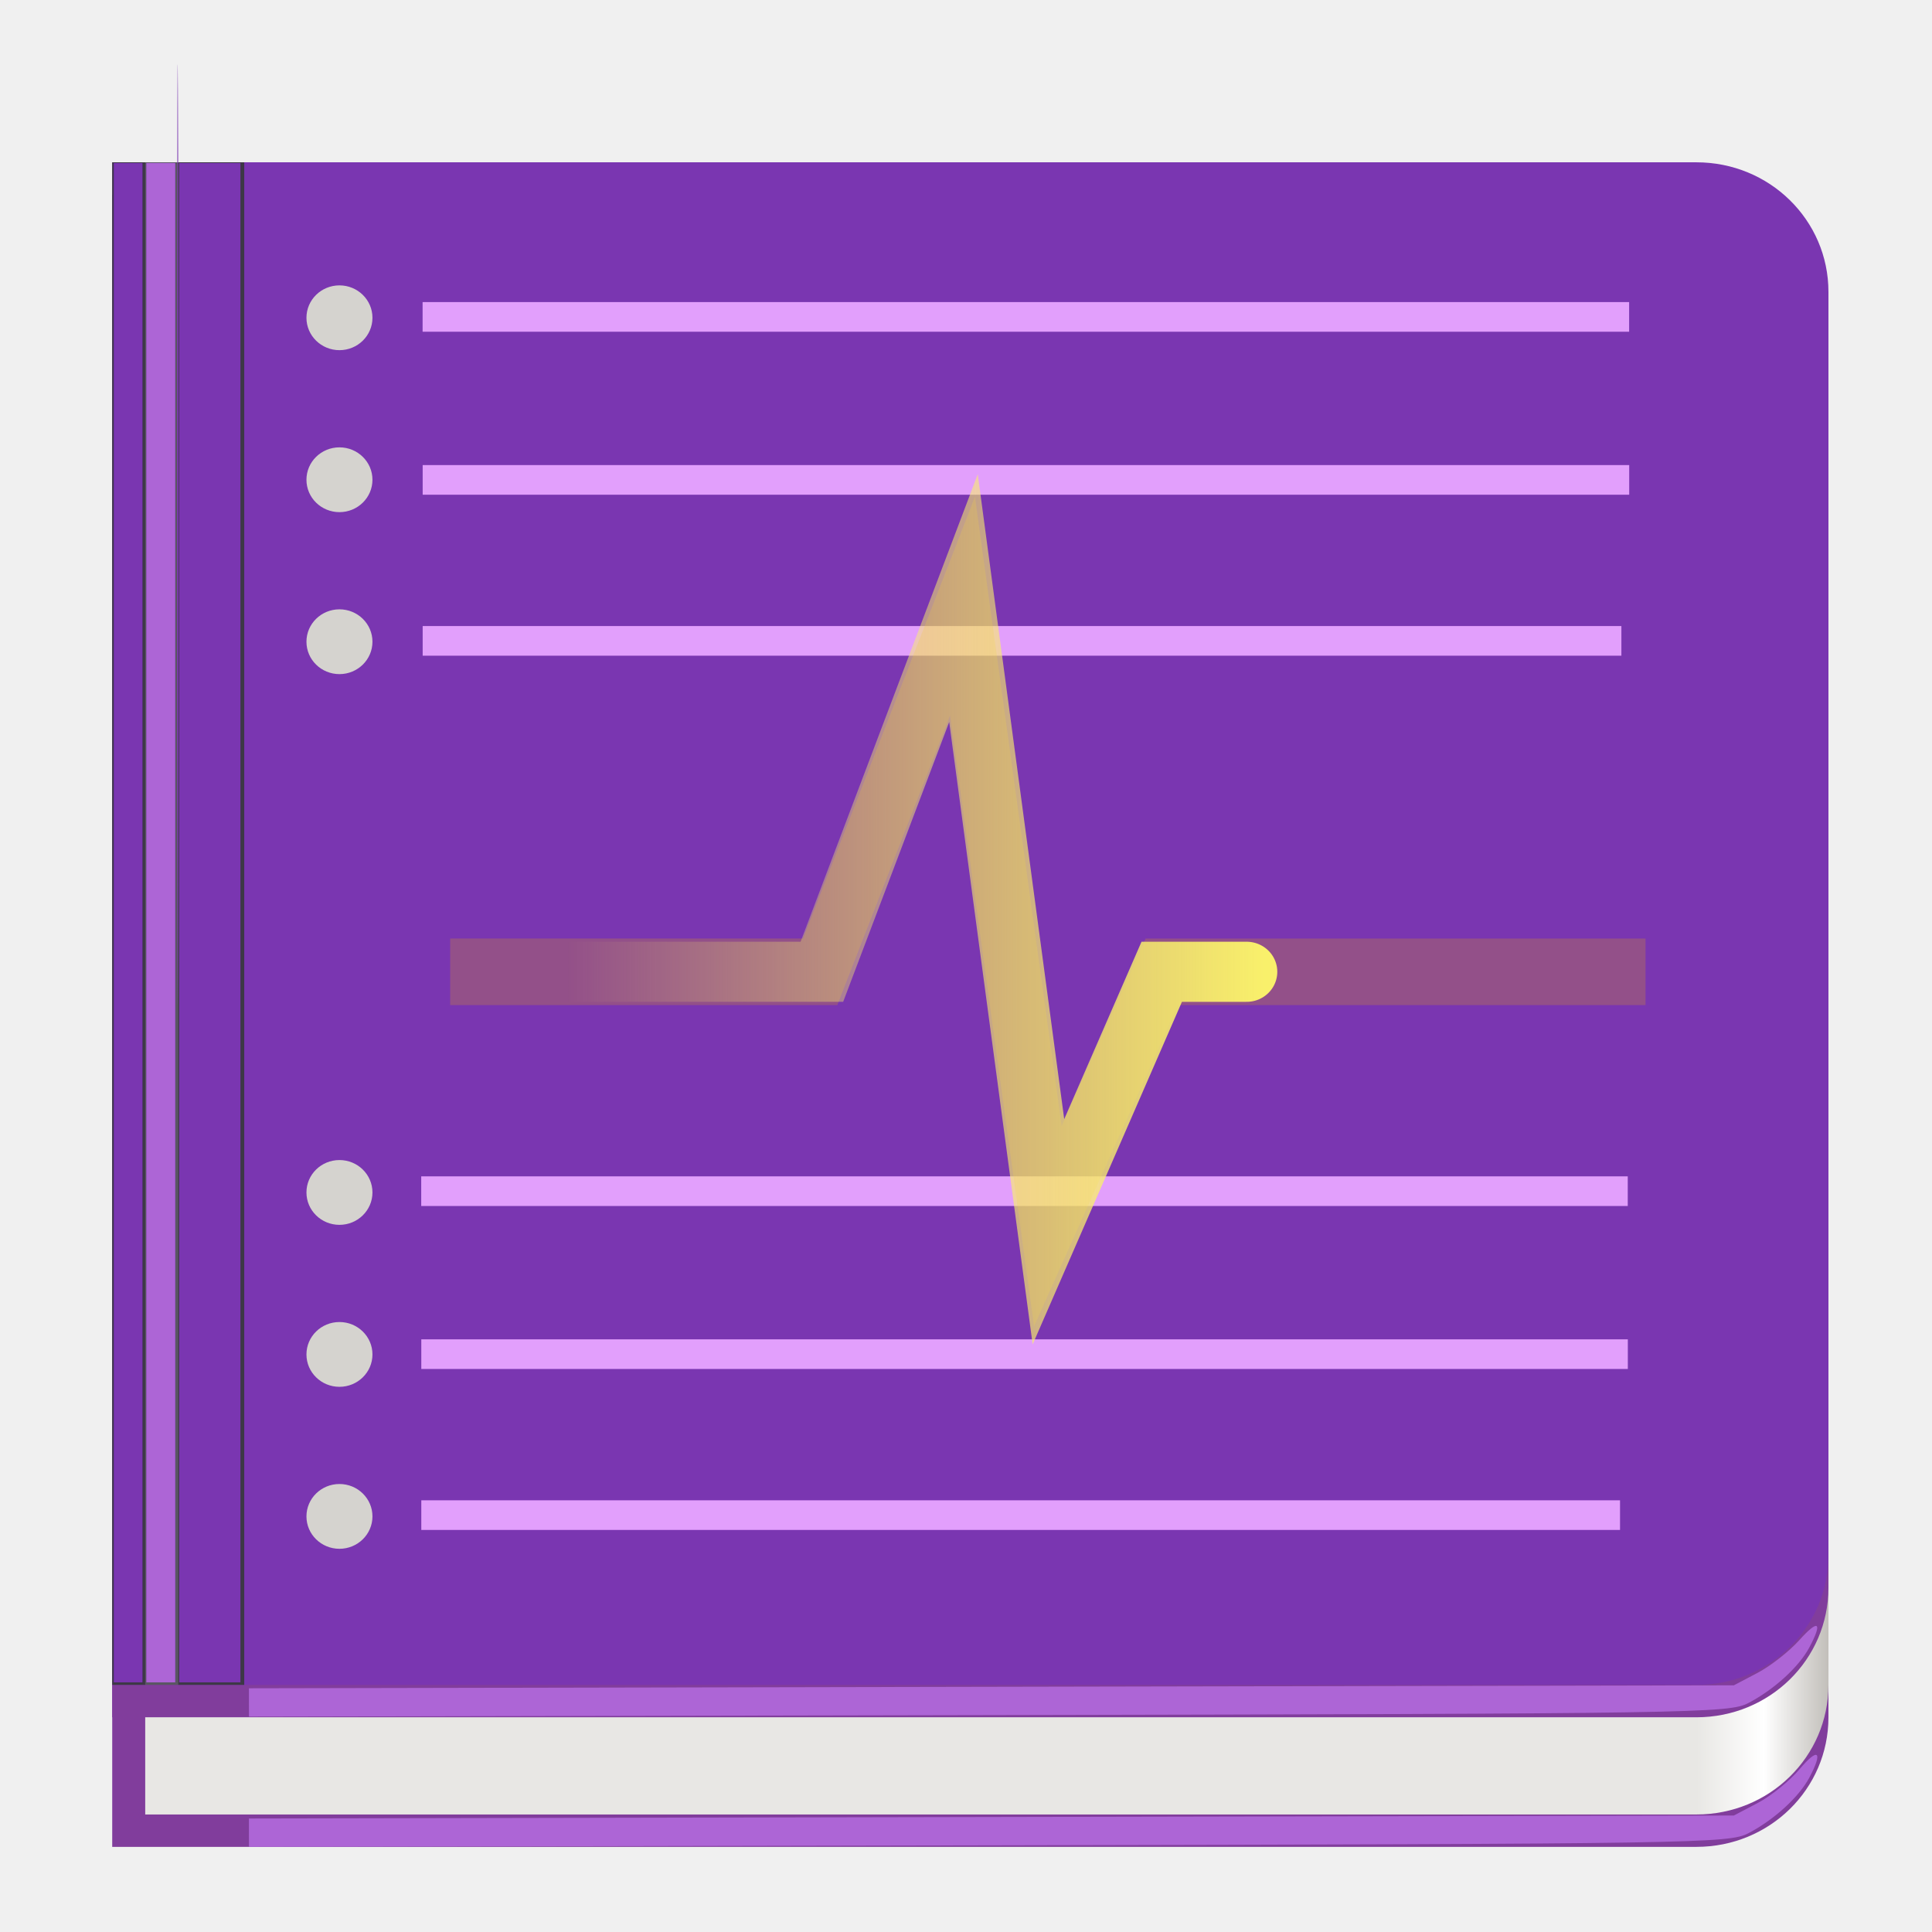
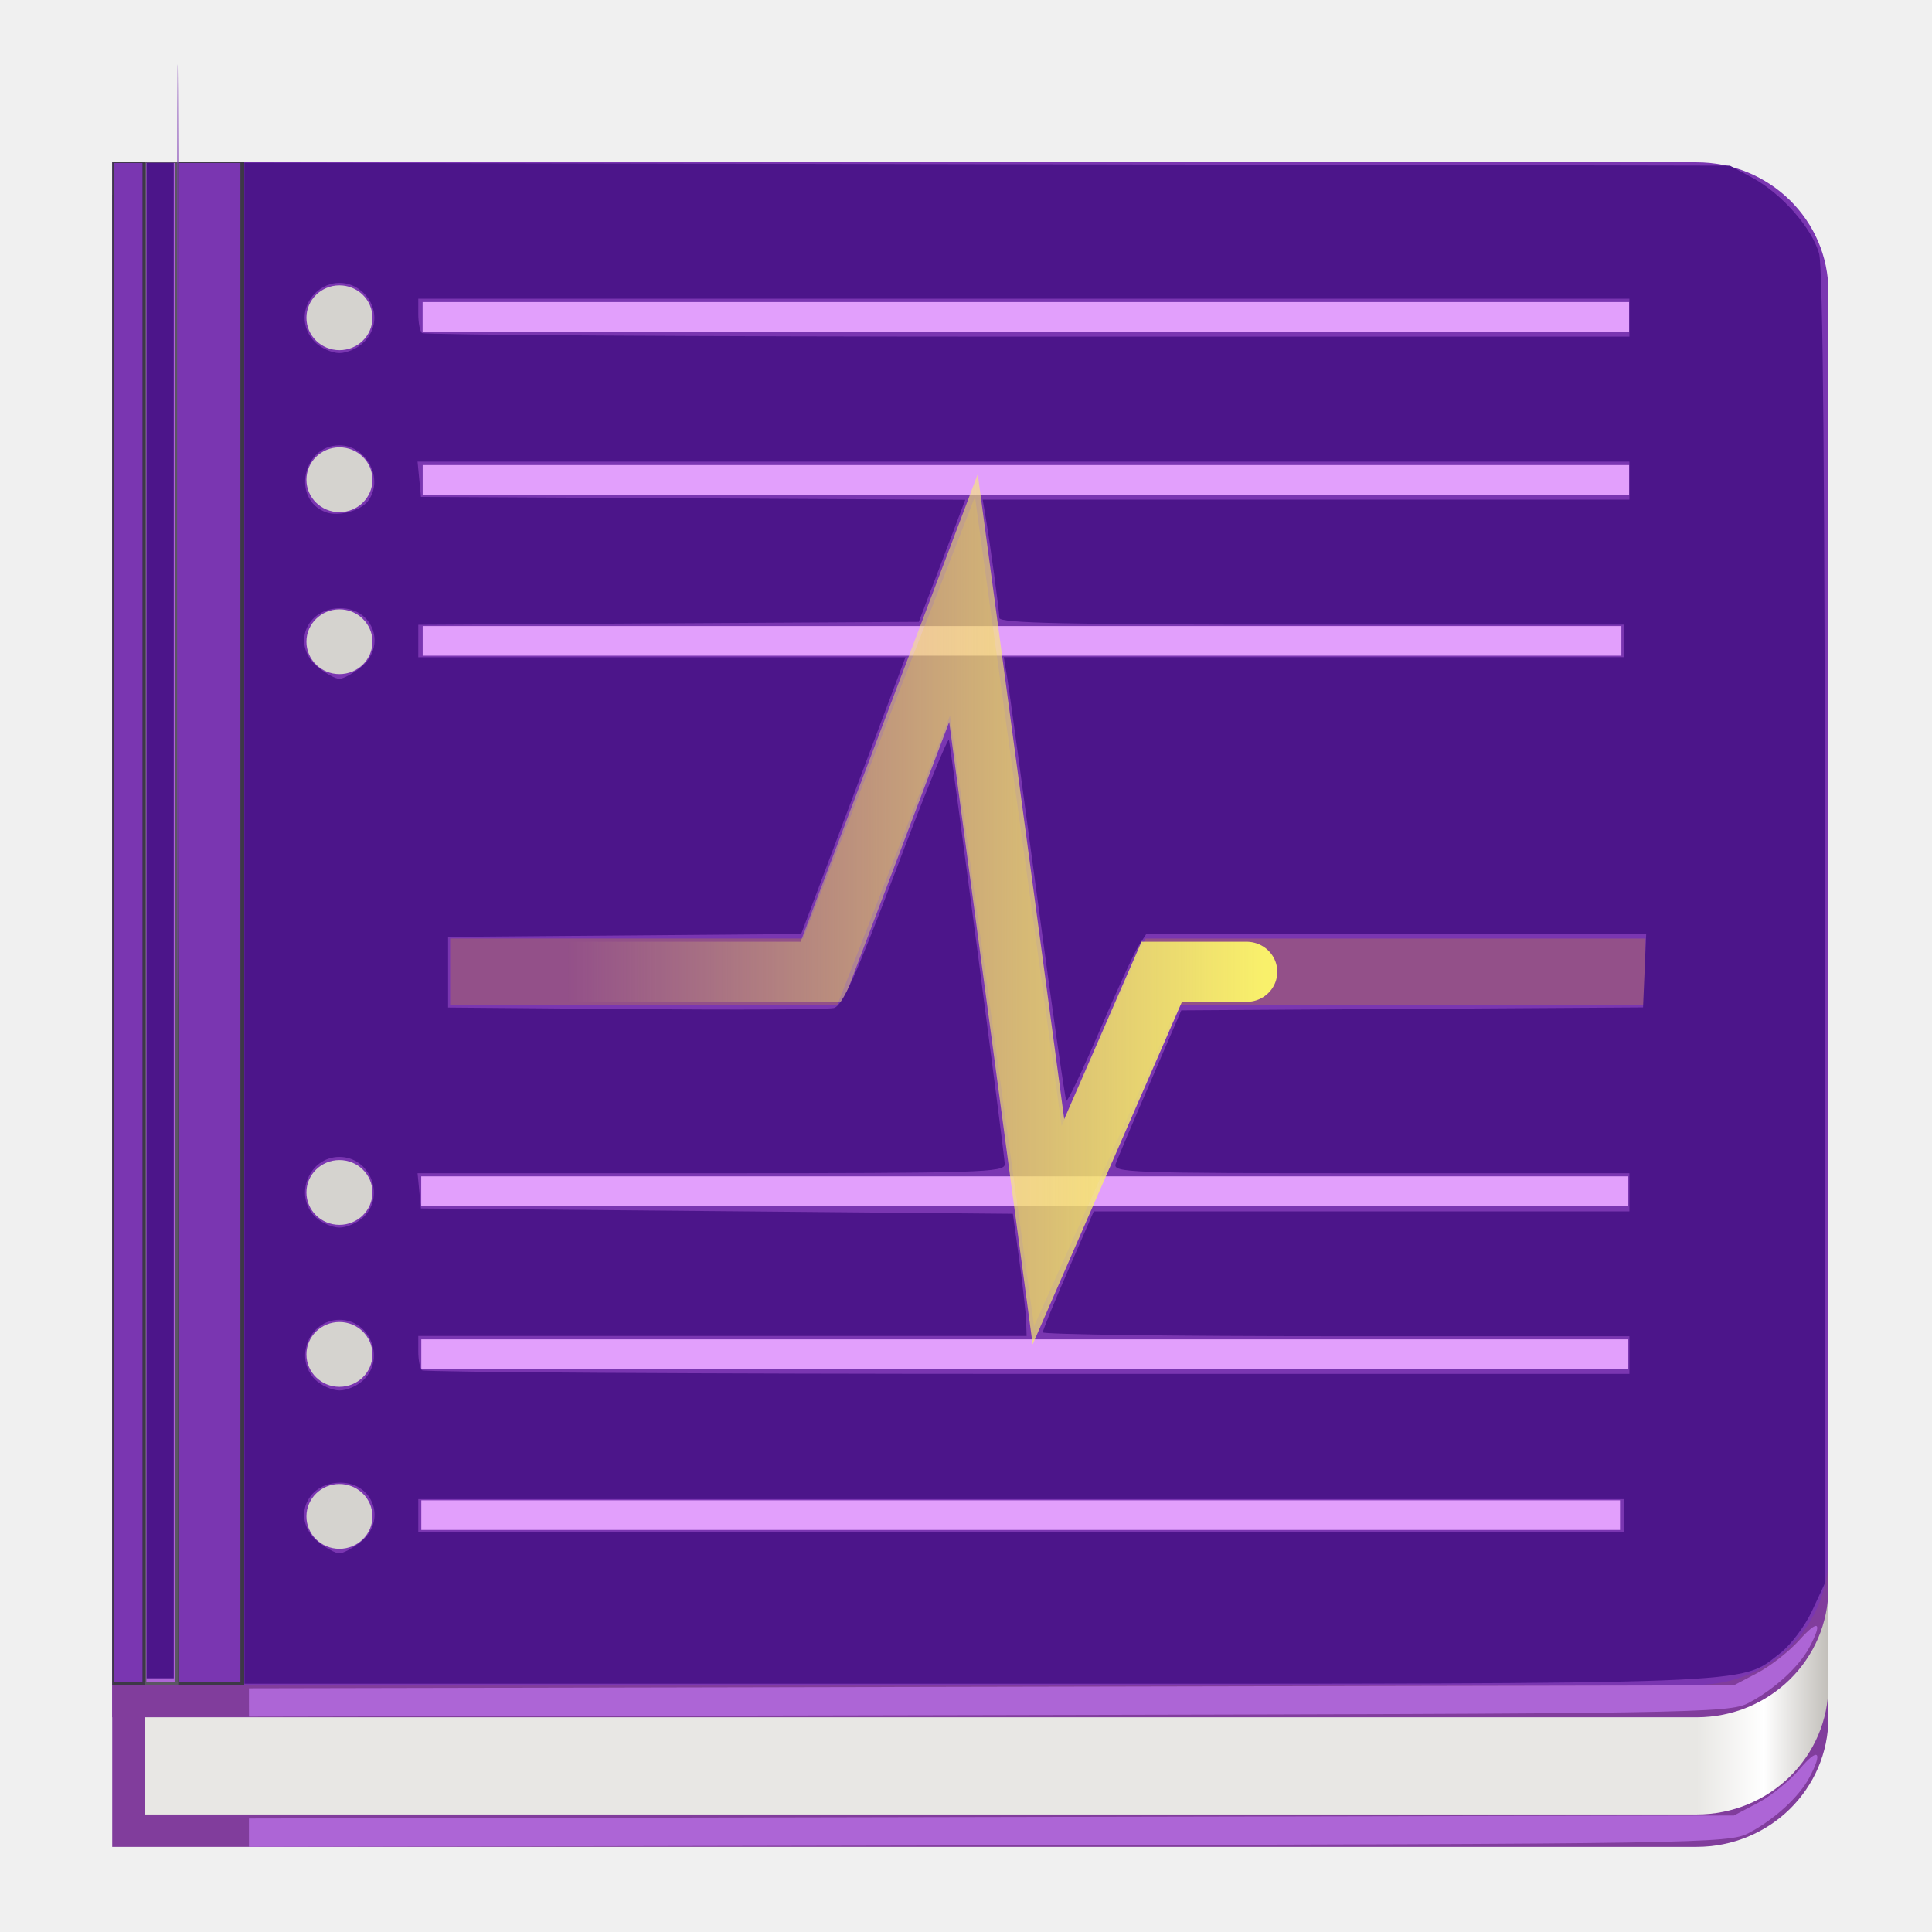
<svg xmlns="http://www.w3.org/2000/svg" xmlns:xlink="http://www.w3.org/1999/xlink" version="1.1" width="16" height="16" id="svg4372">
  <defs id="defs4374">
    <linearGradient id="linearGradient877">
      <stop id="stop869" style="stop-color:#667885;stop-opacity:1" offset="0" />
      <stop id="stop875" style="stop-color:#485a6c;stop-opacity:1" offset="1" />
    </linearGradient>
    <linearGradient x1="24" y1="5" x2="24" y2="43" id="linearGradient3304" xlink:href="#linearGradient3924-4-8" gradientUnits="userSpaceOnUse" gradientTransform="matrix(0.2972973,0,0,0.2972973,0.8648691,0.8648672)" />
    <linearGradient id="linearGradient3924-4-8">
      <stop id="stop3926-0-4" style="stop-color:#ffffff;stop-opacity:1" offset="0" />
      <stop id="stop3928-6-8" style="stop-color:#ffffff;stop-opacity:0.235" offset="0.063" />
      <stop id="stop3930-2-1" style="stop-color:#ffffff;stop-opacity:0.157" offset="0.951" />
      <stop id="stop3932-9-0" style="stop-color:#ffffff;stop-opacity:0.392" offset="1" />
    </linearGradient>
    <linearGradient xlink:href="#linearGradient877" id="linearGradient867" x1="7.905" y1="1.556" x2="7.905" y2="14.46" gradientUnits="userSpaceOnUse" />
    <linearGradient id="linearGradient1879">
      <stop id="stop1873" offset="0" style="stop-color:#e8e7e4;stop-opacity:1" />
      <stop style="stop-color:#ffffff;stop-opacity:1" offset="0.511" id="stop1875" />
      <stop id="stop1877" offset="1" style="stop-color:#c2bfba;stop-opacity:1" />
    </linearGradient>
    <linearGradient id="linearGradient985">
      <stop id="stop981" offset="0" style="stop-color:#f9f06b;stop-opacity:1" />
      <stop id="stop983" offset="1" style="stop-color:#f9f06b;stop-opacity:0" />
    </linearGradient>
    <linearGradient xlink:href="#linearGradient1879" id="linearGradient2794-7" gradientUnits="userSpaceOnUse" gradientTransform="matrix(0.25,0,0,0.25,-898.3359,890.785)" x1="384" y1="120" x2="416" y2="120" />
    <linearGradient xlink:href="#linearGradient985" id="linearGradient2796-8" gradientUnits="userSpaceOnUse" gradientTransform="matrix(0.2145162,0,0,0.2507855,-893.0871,890.7186)" x1="301" y1="33.559" x2="104" y2="33.559" />
  </defs>
  <g id="g4066" transform="matrix(0.1366642,0,0,0.1341426,123.6997,-113.1848)" style="display:inline">
    <g id="g3074" style="display:inline;enable-background:new">
      <path id="rect970-4-6-1-2-8-1" d="m -898.336,873.785 v 84 h 96 c 4.432,0 8,-3.568 8,-8 v -68 c 0,-4.432 -3.568,-8 -8,-8 z" style="display:inline;fill:#813d9c;fill-opacity:1;stroke:none;stroke-width:0.377;stroke-linejoin:round;stroke-miterlimit:4;stroke-dasharray:none;stroke-opacity:1;enable-background:new" />
      <path style="display:inline;fill:url(#linearGradient2794-7);fill-opacity:1;stroke:none;stroke-width:6;stroke-linecap:butt;stroke-linejoin:miter;stroke-miterlimit:4;stroke-dasharray:none;stroke-dashoffset:0;stroke-opacity:1;marker:none;marker-start:none;marker-mid:none;marker-end:none;paint-order:normal;enable-background:new" d="m -896.336,885.785 v 70 h 94 c 4.432,0 8,-3.568 8,-8 v -54 c 0,-4.432 -3.568,-8 -8,-8 z" id="rect954-3-6-3-2-0-9-4-4" />
      <path id="rect970-5-3-1-8-6-1-5-9" d="m -898.336,855.785 v 94 h 96 c 4.432,0 8,-3.568 8,-8 v -78 c 0,-4.432 -3.568,-8 -8,-8 z" style="display:inline;fill:#813d9c;fill-opacity:1;stroke:none;stroke-width:0.377;stroke-linejoin:round;stroke-miterlimit:4;stroke-dasharray:none;stroke-opacity:1;enable-background:new" />
      <path id="rect970-5-4-4-1-2-0-2" d="m -898.336,853.785 v 94 h 96 c 4.432,0 8,-3.568 8,-8 v -78 c 0,-4.432 -3.568,-8 -8,-8 z" style="display:inline;fill:#7a36b1;fill-opacity:1;stroke:none;stroke-width:0.377;stroke-linejoin:round;stroke-miterlimit:4;stroke-dasharray:none;stroke-opacity:1;enable-background:new" />
      <rect y="853.785" x="-898.336" height="94" width="8" id="rect1073-6-7-5-7-3-0" style="display:inline;fill:#3d3846;fill-opacity:1;stroke:none;stroke-width:4;stroke-linecap:round;stroke-linejoin:round;stroke-miterlimit:4;stroke-dasharray:none;stroke-dashoffset:0;stroke-opacity:1;enable-background:new" />
      <path id="path1217-1-4-49-9-6-6" d="m -895.336,947.785 v -94" style="display:inline;opacity:0.15;fill:none;fill-rule:evenodd;stroke:#ffffff;stroke-width:2;stroke-linecap:butt;stroke-linejoin:miter;stroke-miterlimit:4;stroke-dasharray:none;stroke-opacity:1;enable-background:new" />
      <path style="display:inline;fill:#7a36b1;fill-opacity:1;stroke-width:0.247;enable-background:new" d="m -894.278,900.729 v -46.899 h 1.856 1.856 v 46.899 46.899 h -1.856 -1.856 z" id="path32544-0-0-3-1-8" />
      <path style="display:inline;fill:#7a36b1;fill-opacity:1;stroke-width:0.247;enable-background:new" d="m -894.405,876.729 c 0,-25.863 0.029,-36.406 0.064,-23.43 0.035,12.976 0.035,34.136 0,47.023 -0.035,12.886 -0.064,2.27 -0.064,-23.593 z" id="path32620-6-9-6-0-9" />
      <path style="display:inline;fill:#ad65d6;fill-opacity:1;stroke-width:0.247;enable-background:new" d="m -896.258,900.729 v -46.899 h 0.866 0.866 v 46.899 46.899 h -0.866 -0.866 z" id="path32659-2-1-0-6-2" />
      <path style="display:inline;fill:#4c158a;fill-opacity:1;stroke-width:0.247;enable-background:new" d="m -898.238,900.729 v -46.899 h 0.866 0.866 v 46.899 46.899 h -0.866 -0.866 z" id="path32735-9-7-6-3-6" />
      <path style="display:inline;fill:#7a36b1;fill-opacity:1;stroke-width:0.247;enable-background:new" d="m -896.258,900.729 v -46.899 h 0.866 0.866 v 46.899 46.899 h -0.866 -0.866 z" id="path33332-0-1-6-20-6" />
      <path style="display:inline;fill:#7a36b1;fill-opacity:1;stroke-width:0.247;enable-background:new" d="m -898.238,900.729 v -46.899 h 0.866 0.866 v 46.899 46.899 h -0.866 -0.866 z" id="path33482-8-1-1-6-4" />
      <path style="display:inline;fill:#ad65d6;fill-opacity:1;stroke-width:0.247;enable-background:new" d="m -896.258,900.729 v -46.899 h 0.866 0.866 v 46.899 46.899 h -0.866 -0.866 z" id="path33862-3-97-7-1-9" />
      <path style="display:inline;fill:#e29ffc;fill-opacity:1;stroke-width:0.153;enable-background:new" d="m -879.606,937.304 v -0.915 h 36.32 36.32 v 0.915 0.915 h -36.32 -36.32 z" id="path209464-7-0-1-7-4-4-5-3-55-5" />
      <a id="a211277-8-1-0-6-7-4-0" transform="matrix(0.9341682,0,0,1,-241.2081,477.0635)" style="display:inline;fill:#e29ffc;enable-background:new">
        <path style="display:inline;fill:#e29ffc;fill-opacity:1;stroke-width:0.159;enable-background:new" d="m -683.387,450.303 v -0.915 h 39.133 39.133 v 0.915 0.915 h -39.133 -39.133 z" id="path209464-7-0-1-0-4-8-3-3-5-7-4" />
      </a>
      <a id="a211277-1-5-5-9-9-9-6-8" transform="matrix(0.9341682,0,0,1,-241.2127,467.0014)" style="display:inline;fill:#e29ffc;enable-background:new">
        <path style="display:inline;fill:#e29ffc;fill-opacity:1;stroke-width:0.159;enable-background:new" d="m -683.387,450.303 v -0.915 h 39.133 39.133 v 0.915 0.915 h -39.133 -39.133 z" id="path209464-7-0-1-0-3-0-9-1-4-2-5-7" />
      </a>
      <path style="display:inline;fill:#e29ffc;fill-opacity:1;stroke-width:0.153;enable-background:new" d="m -879.523,883.33 v -0.915 h 36.32 36.32 v 0.915 0.915 h -36.32 -36.32 z" id="path209464-7-0-1-7-4-4-5-3-7-6-1" />
      <a id="a211277-8-1-0-6-7-3-9-7" transform="matrix(0.9341682,0,0,1,-241.1246,423.089)" style="display:inline;fill:#e29ffc;enable-background:new">
        <path style="display:inline;fill:#e29ffc;fill-opacity:1;stroke-width:0.159;enable-background:new" d="m -683.387,450.303 v -0.915 h 39.133 39.133 v 0.915 0.915 h -39.133 -39.133 z" id="path209464-7-0-1-0-4-8-3-3-5-6-3-2" />
      </a>
      <a id="a211277-1-5-5-9-9-9-1-7-7" transform="matrix(0.9341682,0,0,1,-241.1292,413.0269)" style="display:inline;fill:#e29ffc;enable-background:new">
        <path style="display:inline;fill:#e29ffc;fill-opacity:1;stroke-width:0.159;enable-background:new" d="m -683.387,450.303 v -0.915 h 39.133 39.133 v 0.915 0.915 h -39.133 -39.133 z" id="path209464-7-0-1-0-3-0-9-1-4-2-2-4-2" />
      </a>
      <path style="fill:#ad65d6;fill-opacity:1;stroke-width:0.349" d="m -890.051,948.87 v -0.875 l 44.992,-0.092 44.992,-0.092 1.431,-0.766 c 0.787,-0.421 1.927,-1.331 2.534,-2.022 1.165,-1.326 1.433,-1.13 0.61,0.446 -0.629,1.203 -2.137,2.605 -3.7,3.437 -1.172,0.624 -3.082,0.655 -46.04,0.745 l -44.817,0.094 z" id="path28190-9-8-2-5-2" />
      <path style="fill:#ad65d6;fill-opacity:1;stroke-width:0.349" d="m -890.051,956.909 v -0.876 l 44.992,-0.092 44.992,-0.092 1.451,-0.776 c 0.798,-0.427 1.938,-1.367 2.534,-2.089 1.13,-1.37 1.436,-1.098 0.589,0.524 -0.629,1.203 -2.137,2.605 -3.7,3.437 -1.172,0.624 -3.083,0.655 -46.04,0.746 l -44.817,0.095 z" id="path28229-6-12-8-2-6" />
      <circle r="2" cy="937.383" cx="-884.566" id="circle1505-1-2-4-1" style="vector-effect:none;fill:#d5d3cf;fill-opacity:1;stroke:none;stroke-width:8;stroke-linecap:butt;stroke-linejoin:round;stroke-miterlimit:4;stroke-dasharray:none;stroke-dashoffset:0;stroke-opacity:1" />
      <circle style="vector-effect:none;fill:#d5d3cf;fill-opacity:1;stroke:none;stroke-width:8;stroke-linecap:butt;stroke-linejoin:round;stroke-miterlimit:4;stroke-dasharray:none;stroke-dashoffset:0;stroke-opacity:1" id="circle1507-7-9-7-0" cx="-884.566" cy="927.383" r="2" />
      <circle r="2" cy="917.383" cx="-884.566" id="circle1509-2-3-4-6" style="vector-effect:none;fill:#d5d3cf;fill-opacity:1;stroke:none;stroke-width:8;stroke-linecap:butt;stroke-linejoin:round;stroke-miterlimit:4;stroke-dasharray:none;stroke-dashoffset:0;stroke-opacity:1" />
      <circle style="vector-effect:none;fill:#d5d3cf;fill-opacity:1;stroke:none;stroke-width:8;stroke-linecap:butt;stroke-linejoin:round;stroke-miterlimit:4;stroke-dasharray:none;stroke-dashoffset:0;stroke-opacity:1" id="circle1511-7-9-43-1" cx="-884.566" cy="883.383" r="2" />
      <circle r="2" cy="873.383" cx="-884.566" id="circle1513-9-2-0-0-5" style="vector-effect:none;fill:#d5d3cf;fill-opacity:1;stroke:none;stroke-width:8;stroke-linecap:butt;stroke-linejoin:round;stroke-miterlimit:4;stroke-dasharray:none;stroke-dashoffset:0;stroke-opacity:1" />
      <circle style="vector-effect:none;fill:#d5d3cf;fill-opacity:1;stroke:none;stroke-width:8;stroke-linecap:butt;stroke-linejoin:round;stroke-miterlimit:4;stroke-dasharray:none;stroke-dashoffset:0;stroke-opacity:1" id="circle1515-2-8-7-9" cx="-884.566" cy="863.383" r="2" />
      <g id="g1010" transform="matrix(1.012845,0,0,1.263944,11.65211,-238.3824)">
        <path id="path1092-6-1-3-7-5-5-1-4-8-4" style="display:inline;opacity:0.236;fill:none;stroke:#e5a50a;stroke-width:3.252;stroke-linecap:butt;stroke-linejoin:miter;stroke-miterlimit:10;stroke-dasharray:none;stroke-opacity:1;enable-background:new" d="m -878.227,903.634 h 22.136 l 8.514,-17.858 5.108,30.282 6.811,-12.423 h 28.948" />
      </g>
      <path id="path1092-6-1-3-7-5-1-0-0-3-6-9" style="display:inline;fill:none;stroke:url(#linearGradient2796-8);stroke-width:3.711;stroke-linecap:round;stroke-linejoin:miter;stroke-miterlimit:10;stroke-dasharray:none;stroke-opacity:1;enable-background:new" d="m -877.642,903.759 h 22.31 l 8.581,-23.072 5.148,39.123 6.865,-16.05 h 5.148" />
    </g>
  </g>
+   <path style="fill:#4c158a;stroke-width:0.045" d="M 2.024,7.646 V 1.348 l 6.151,0.012 6.151,0.012 0.183,0.098 c 0.243,0.13 0.497,0.418 0.556,0.63 0.032,0.117 0.048,1.908 0.048,5.592 l -1.8e-4,5.42 -0.107,0.23 c -0.059,0.127 -0.179,0.285 -0.267,0.352 -0.341,0.26 -0.054,0.25 -6.649,0.25 h -6.065 z m 0.961,5.125 c 0.219,-0.172 0.111,-0.492 -0.166,-0.492 -0.291,0 -0.407,0.314 -0.182,0.492 0.065,0.051 0.143,0.093 0.174,0.093 0.03,0 0.109,-0.042 0.174,-0.093 z M 13.449,12.55 V 12.415 H 8.456 3.464 v 0.135 0.135 H 8.456 13.449 Z M 3.014,11.425 c 0.178,-0.178 0.049,-0.495 -0.202,-0.495 -0.251,0 -0.381,0.317 -0.202,0.495 0.049,0.049 0.141,0.09 0.202,0.09 0.062,0 0.153,-0.04 0.202,-0.09 z M 13.494,11.223 v -0.157 h -2.429 c -1.336,0 -2.429,-0.015 -2.429,-0.032 0,-0.018 0.095,-0.251 0.211,-0.517 l 0.211,-0.485 h 2.218 2.218 V 9.873 9.716 h -2.141 c -2.02,0 -2.14,-0.004 -2.113,-0.079 0.016,-0.043 0.144,-0.347 0.286,-0.674 l 0.257,-0.596 1.912,-0.012 1.912,-0.012 0.013,-0.304 0.013,-0.304 h -2.07 -2.07 l -0.066,0.101 C 9.391,7.894 9.247,8.208 9.106,8.537 8.965,8.865 8.841,9.126 8.831,9.116 8.821,9.106 8.713,8.352 8.591,7.439 8.469,6.527 8.357,5.704 8.341,5.611 l -0.028,-0.169 h 2.568 2.568 V 5.308 5.173 H 10.863 C 8.824,5.173 8.276,5.161 8.276,5.117 8.275,5.051 8.199,4.497 8.163,4.284 L 8.138,4.138 h 2.678 2.678 V 3.981 3.823 H 8.476 3.458 l 0.014,0.146 0.014,0.146 2.254,0.012 2.254,0.012 L 7.802,4.645 7.609,5.15 5.536,5.162 3.464,5.174 V 5.308 5.443 H 5.481 7.499 L 7.067,6.589 6.635,7.735 5.173,7.747 3.711,7.759 V 8.052 8.344 l 1.552,0.013 c 0.854,0.007 1.593,0.003 1.642,-0.009 C 6.977,8.33 7.084,8.093 7.423,7.198 7.657,6.578 7.854,6.097 7.859,6.128 c 0.031,0.171 0.462,3.45 0.462,3.513 0,0.069 -0.194,0.075 -2.432,0.075 H 3.458 l 0.014,0.146 0.014,0.146 2.451,0.022 2.451,0.022 0.053,0.382 c 0.029,0.21 0.055,0.438 0.057,0.506 l 0.004,0.124 H 5.983 3.464 v 0.127 c 0,0.07 0.013,0.141 0.03,0.157 0.016,0.016 2.273,0.03 5.015,0.03 H 13.494 Z M 3.014,10.076 C 3.192,9.898 3.062,9.581 2.811,9.581 c -0.251,0 -0.381,0.317 -0.202,0.495 0.049,0.049 0.141,0.09 0.202,0.09 0.062,0 0.153,-0.04 0.202,-0.09 z M 2.985,5.529 c 0.219,-0.172 0.111,-0.492 -0.166,-0.492 -0.291,0 -0.407,0.314 -0.182,0.492 0.065,0.051 0.143,0.093 0.174,0.093 0.03,0 0.109,-0.042 0.174,-0.093 z M 3.047,4.15 C 3.183,3.972 3.038,3.688 2.811,3.688 c -0.306,0 -0.397,0.449 -0.112,0.554 0.103,0.038 0.286,-0.011 0.349,-0.093 z M 3.014,2.834 c 0.115,-0.115 0.115,-0.29 0,-0.405 -0.115,-0.115 -0.29,-0.115 -0.405,0 -0.115,0.115 -0.115,0.29 0,0.405 0.049,0.049 0.141,0.09 0.202,0.09 0.062,0 0.153,-0.04 0.202,-0.09 z M 13.494,2.631 V 2.474 H 8.479 3.464 v 0.127 c 0,0.07 0.013,0.141 0.03,0.157 0.016,0.016 2.273,0.03 5.015,0.03 h 4.985 z" id="path10891" />
+   <path style="fill:#4c158a;stroke-width:0.045" d="M 1.214,7.624 V 1.349 H 1.327 1.439 V 7.624 13.899 H 1.327 1.214 Z" id="path10930" />
</svg>
